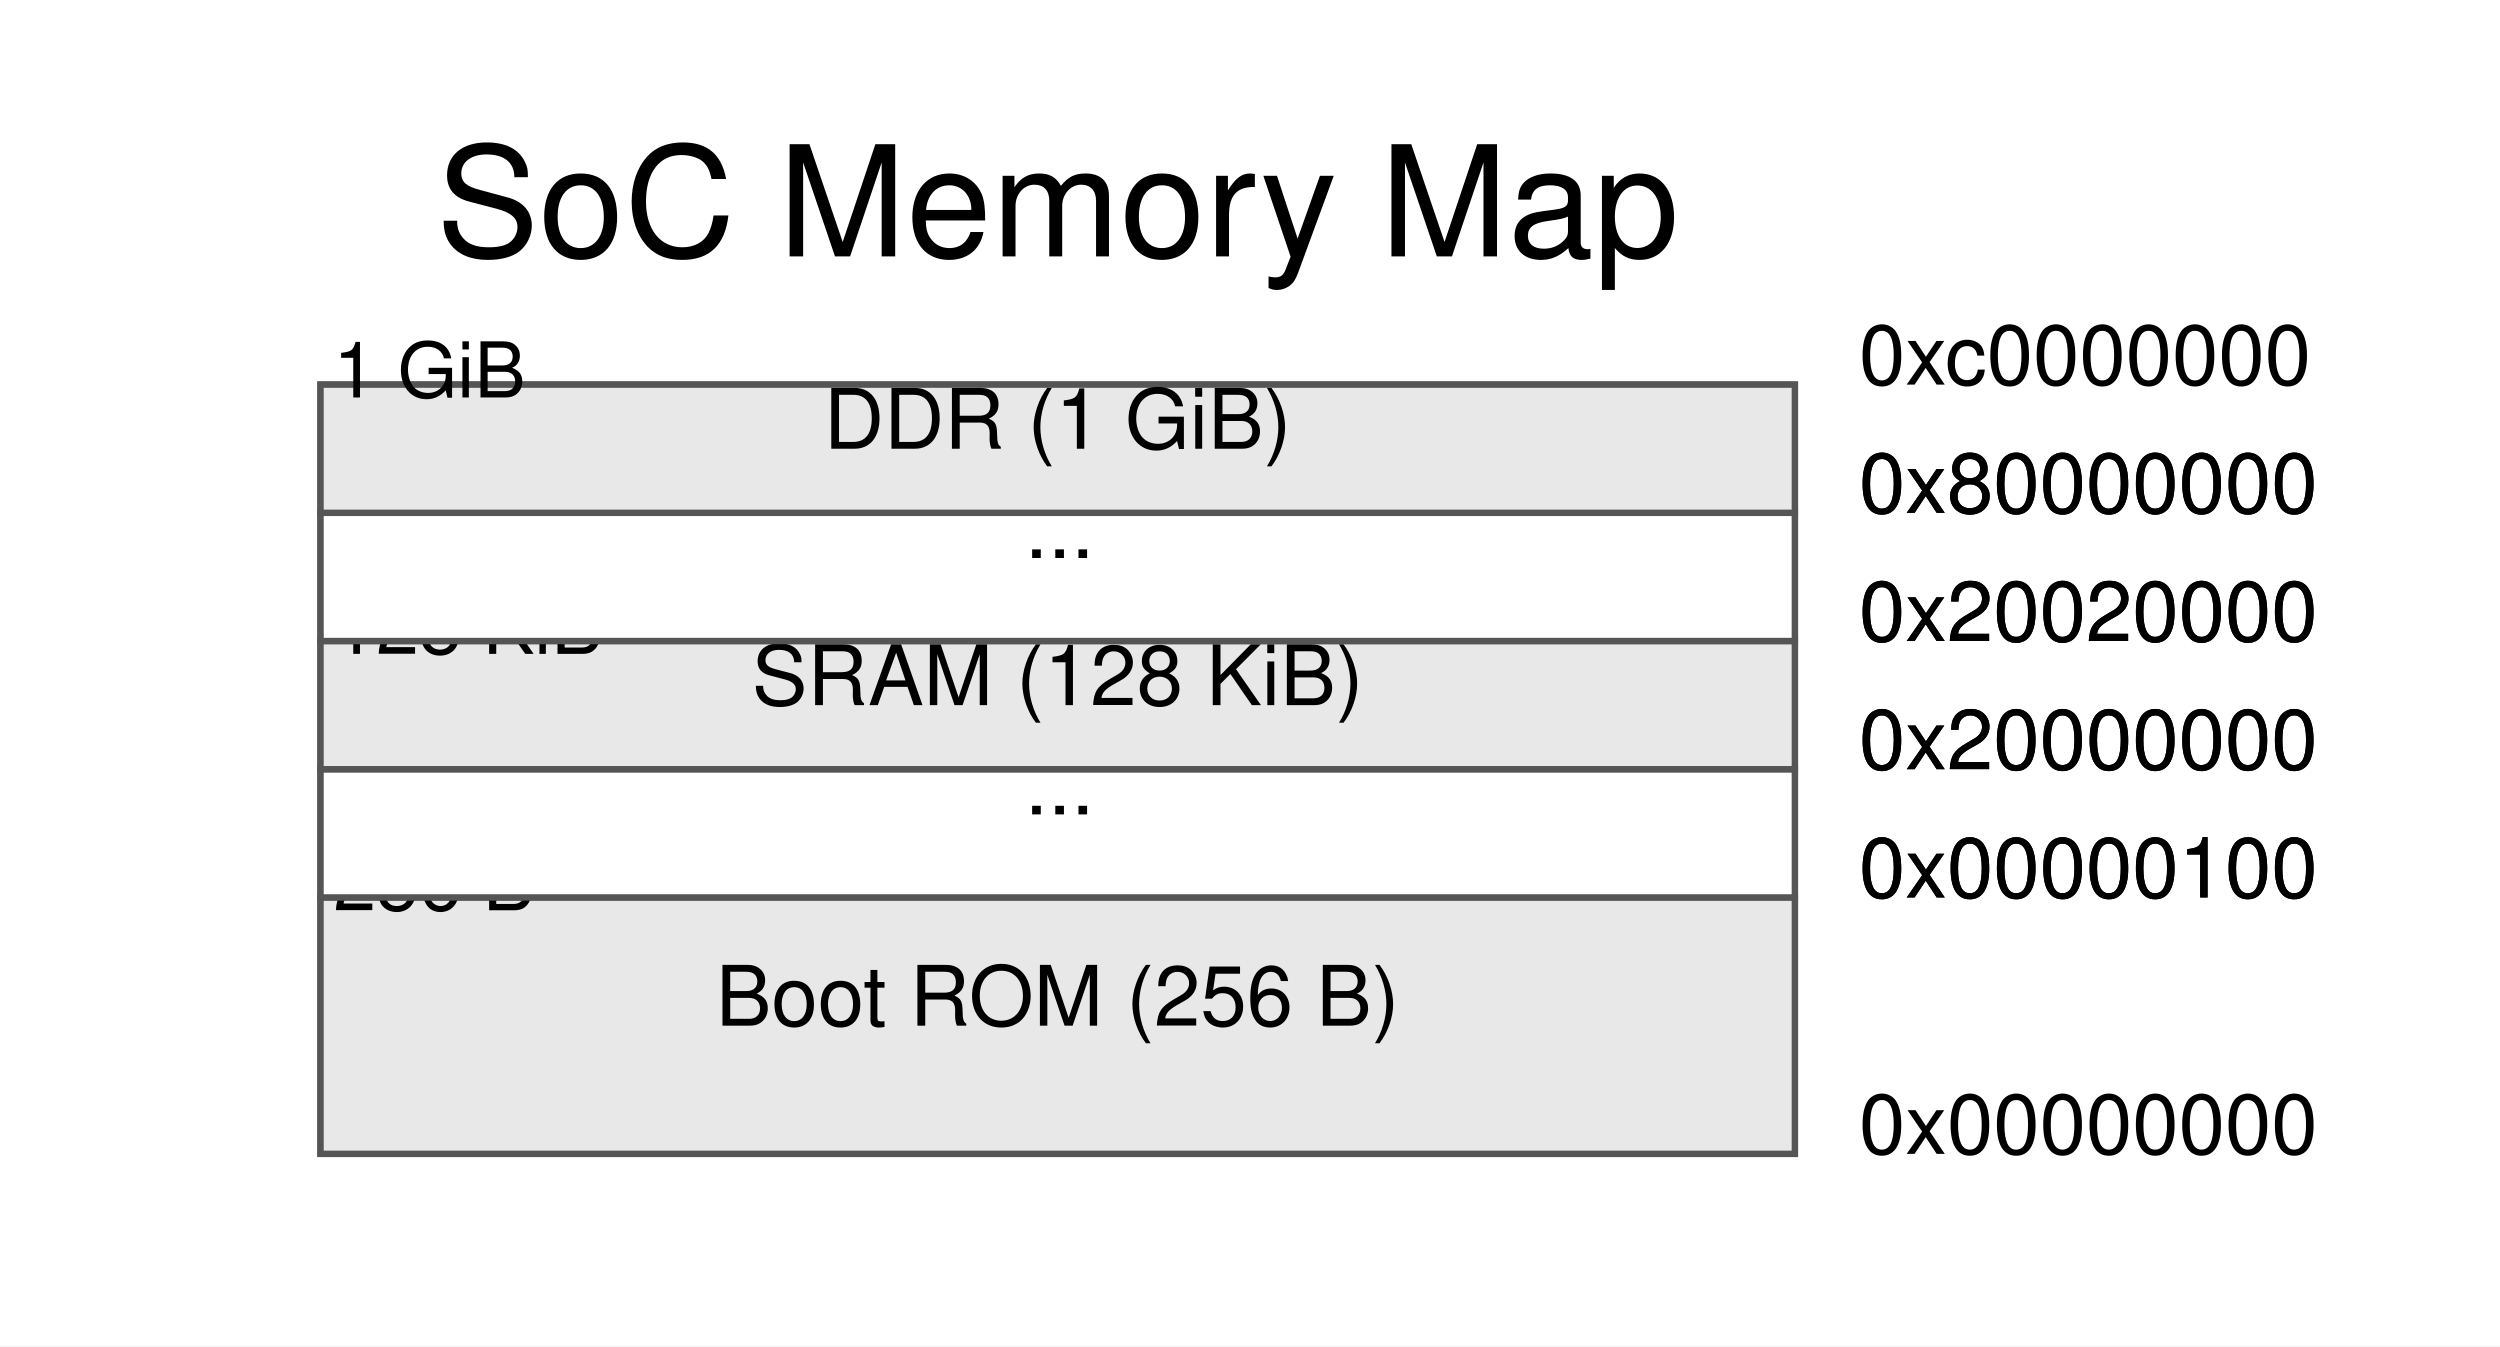
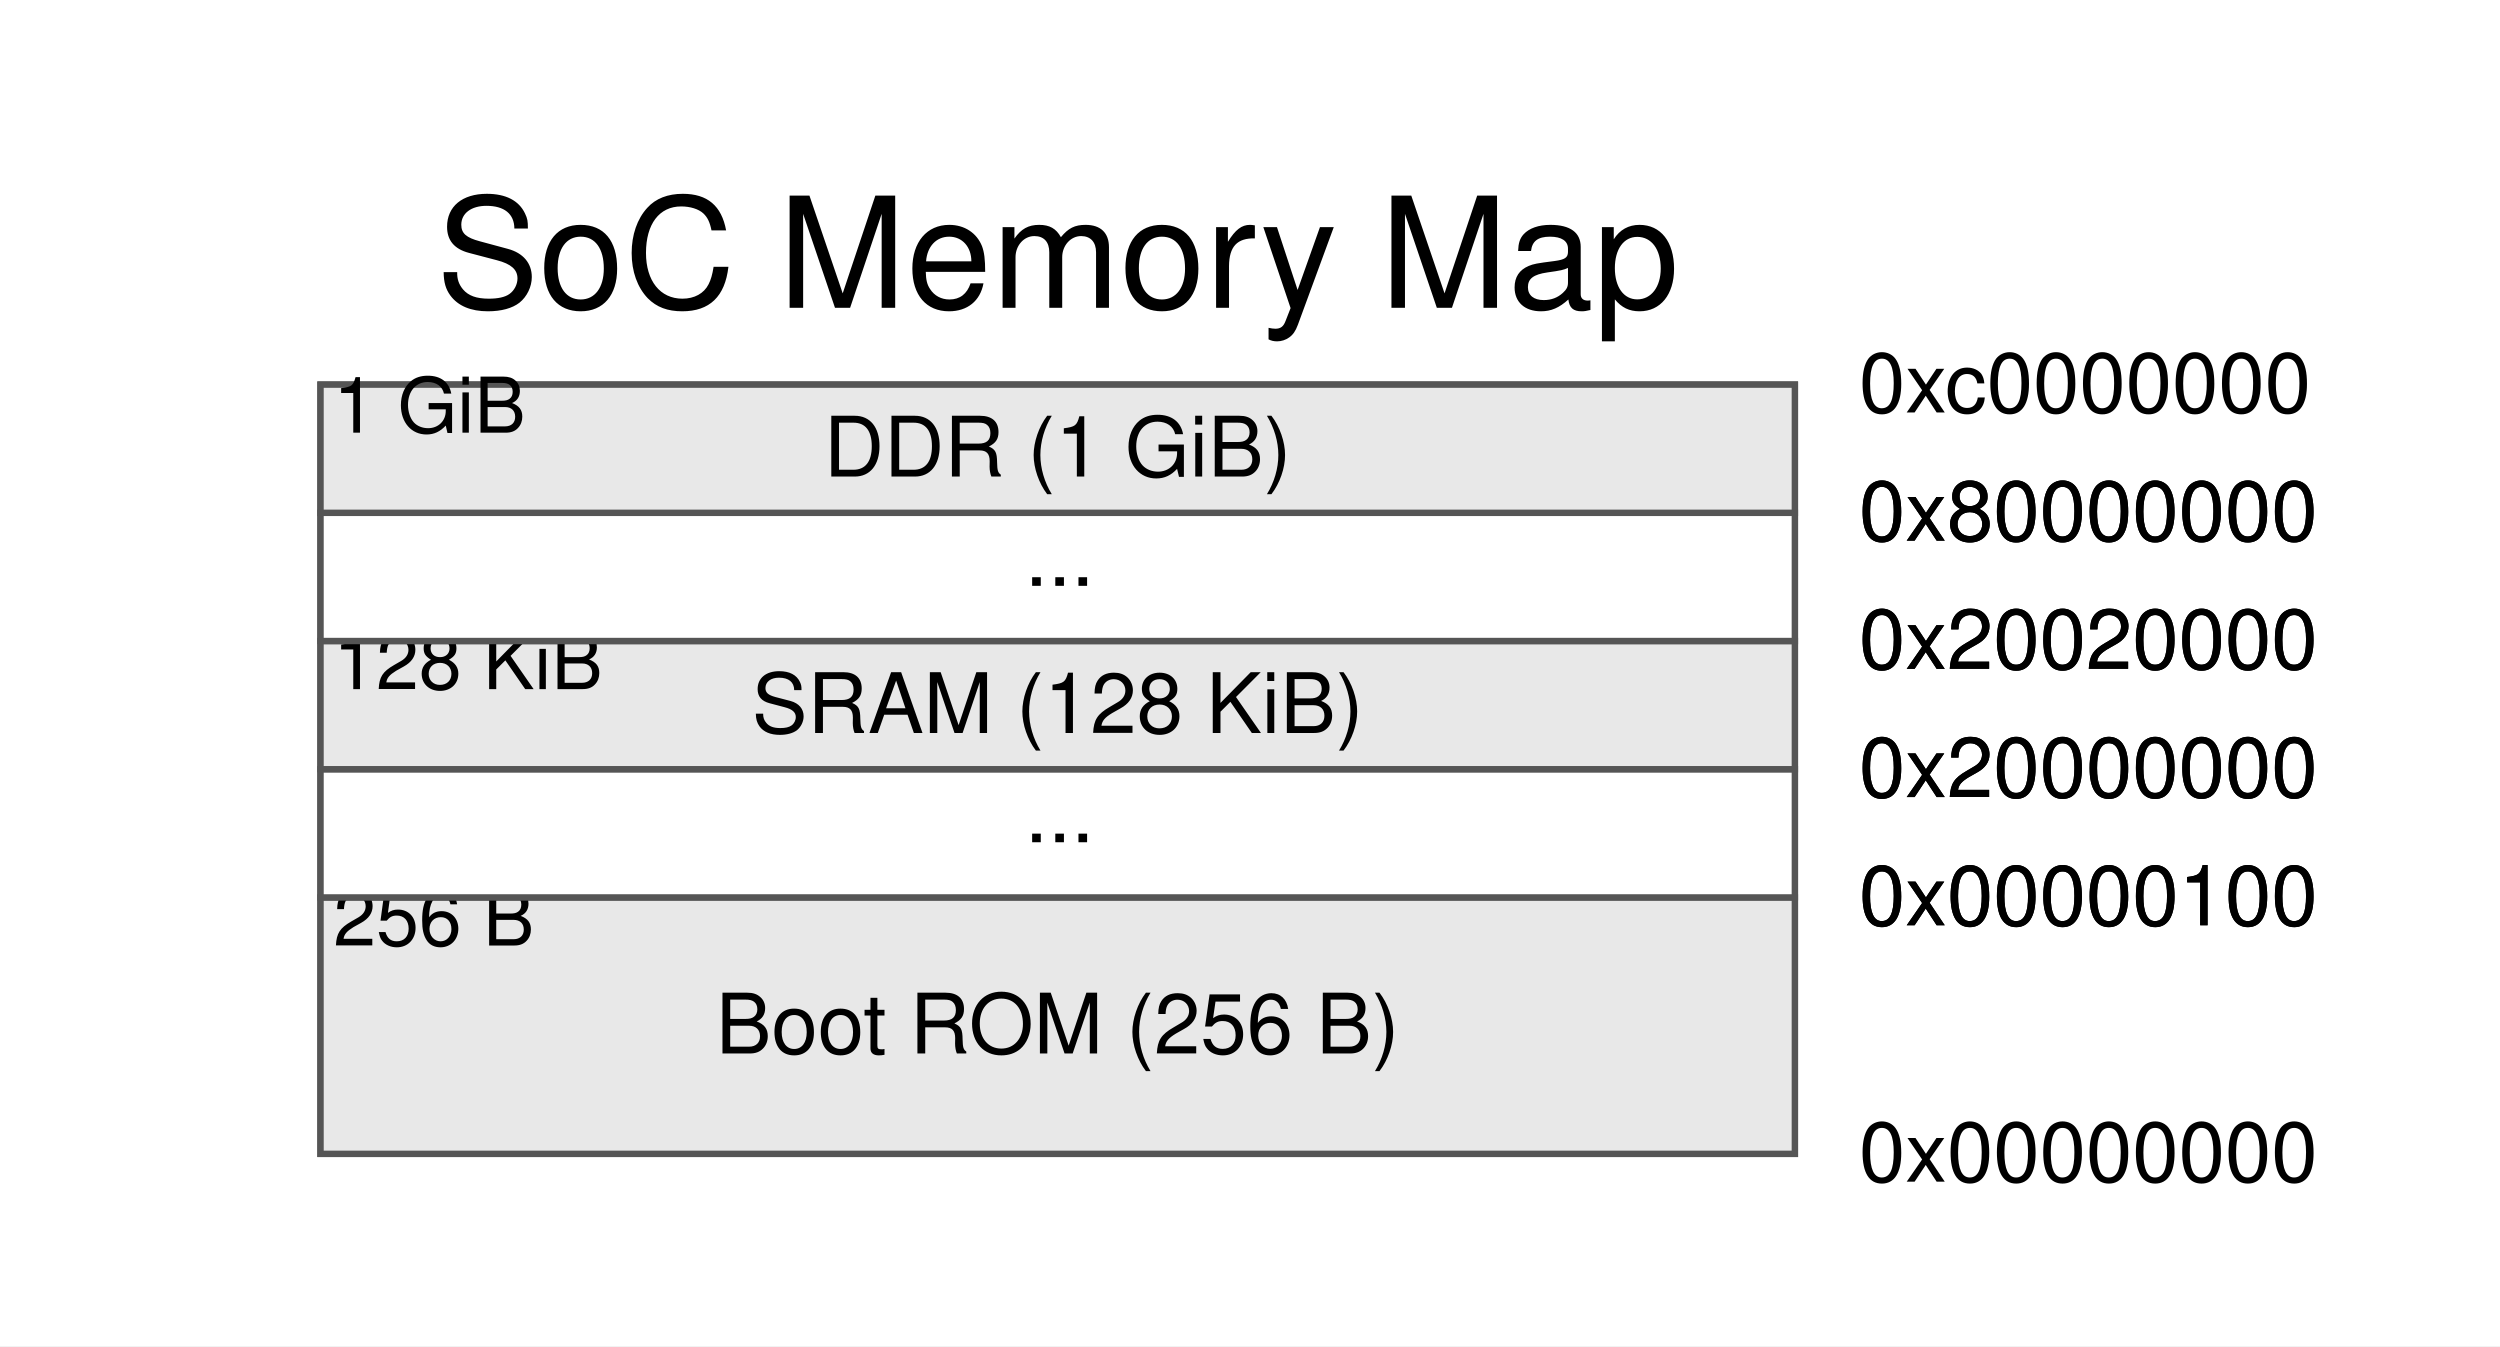
<svg xmlns="http://www.w3.org/2000/svg" width="390" height="210" viewBox="0 0 390 210">
  <rect x="0" y="0" width="390" height="210" fill="#ffffff" />
  <g>
-     <text x="115.0" y="-20" stroke="none" fill="#000000" stroke-width="0" font-size="24px" font-weight="normal" font-family="Helvetica" text-anchor="middle" alignment-baseline="middle" transform="translate(50.0,60.0)">SoC Memory Map</text>
+     <text x="115.0" y="-20" stroke="none" fill="#000000" stroke-width="0" font-size="24px" font-weight="normal" font-family="Helvetica" text-anchor="middle" dominant-baseline="middle" transform="translate(50.0,60.0)">SoC Memory Map</text>
    <g transform="translate(50.0,60.0)">
      <rect x="0" y="0" width="230.0" height="120.0" fill="#ffffff" stroke="#555555" stroke-width="1" />
      <rect x="0" y="80.0" width="230.0" height="40.0" fill="#e8e8e8" stroke="#555555" stroke-width="1" />
-       <text x="115.0" y="100.0" stroke="none" fill="#000000" stroke-width="0" font-size="13" font-weight="normal" font-family="Helvetica" text-anchor="middle" alignment-baseline="middle">Boot ROM (256 B)</text>
-       <text x="240.0" y="120.0" stroke="none" fill="#000000" stroke-width="0" font-size="13" font-weight="normal" font-family="Helvetica" text-anchor="start" alignment-baseline="middle">0x00000000</text>
-       <text x="240.0" y="80.0" stroke="none" fill="#000000" stroke-width="0" font-size="13" font-weight="normal" font-family="Helvetica" text-anchor="start" alignment-baseline="middle">0x00000100</text>
-       <text x="2" y="82.0" stroke="none" fill="#000000" stroke-width="0" font-size="12px" font-weight="normal" font-family="Helvetica" text-anchor="start" alignment-baseline="hanging">256 B</text>
+       <text x="115.0" y="100.0" stroke="none" fill="#000000" stroke-width="0" font-size="13" font-weight="normal" font-family="Helvetica" text-anchor="middle" dominant-baseline="middle">Boot ROM (256 B)</text>
+       <text x="240.0" y="120.0" stroke="none" fill="#000000" stroke-width="0" font-size="13" font-weight="normal" font-family="Helvetica" text-anchor="start" dominant-baseline="middle">0x00000000</text>
+       <text x="240.0" y="80.0" stroke="none" fill="#000000" stroke-width="0" font-size="13" font-weight="normal" font-family="Helvetica" text-anchor="start" dominant-baseline="middle">0x00000100</text>
+       <text x="2" y="82.0" stroke="none" fill="#000000" stroke-width="0" font-size="12px" font-weight="normal" font-family="Helvetica" text-anchor="start" dominant-baseline="hanging">256 B</text>
      <rect x="0" y="60.0" width="230.0" height="20.0" fill="#ffffff" stroke="#555555" stroke-width="1" />
-       <text x="115.0" y="70.0" stroke="none" fill="#000000" stroke-width="0" font-size="13" font-weight="normal" font-family="Helvetica" text-anchor="middle" alignment-baseline="middle">···</text>
-       <text x="240.0" y="80.0" stroke="none" fill="#000000" stroke-width="0" font-size="13" font-weight="normal" font-family="Helvetica" text-anchor="start" alignment-baseline="middle">0x00000100</text>
-       <text x="240.0" y="60.0" stroke="none" fill="#000000" stroke-width="0" font-size="13" font-weight="normal" font-family="Helvetica" text-anchor="start" alignment-baseline="middle">0x20000000</text>
+       <text x="115.0" y="70.0" stroke="none" fill="#000000" stroke-width="0" font-size="13" font-weight="normal" font-family="Helvetica" text-anchor="middle" dominant-baseline="middle">···</text>
+       <text x="240.0" y="80.0" stroke="none" fill="#000000" stroke-width="0" font-size="13" font-weight="normal" font-family="Helvetica" text-anchor="start" dominant-baseline="middle">0x00000100</text>
+       <text x="240.0" y="60.0" stroke="none" fill="#000000" stroke-width="0" font-size="13" font-weight="normal" font-family="Helvetica" text-anchor="start" dominant-baseline="middle">0x20000000</text>
      <rect x="0" y="40.0" width="230.0" height="20.0" fill="#e8e8e8" stroke="#555555" stroke-width="1" />
-       <text x="115.0" y="50.0" stroke="none" fill="#000000" stroke-width="0" font-size="13" font-weight="normal" font-family="Helvetica" text-anchor="middle" alignment-baseline="middle">SRAM (128 KiB)</text>
-       <text x="240.0" y="60.0" stroke="none" fill="#000000" stroke-width="0" font-size="13" font-weight="normal" font-family="Helvetica" text-anchor="start" alignment-baseline="middle">0x20000000</text>
-       <text x="240.0" y="40.0" stroke="none" fill="#000000" stroke-width="0" font-size="13" font-weight="normal" font-family="Helvetica" text-anchor="start" alignment-baseline="middle">0x20020000</text>
-       <text x="2" y="42.0" stroke="none" fill="#000000" stroke-width="0" font-size="12px" font-weight="normal" font-family="Helvetica" text-anchor="start" alignment-baseline="hanging">128 KiB</text>
+       <text x="115.0" y="50.0" stroke="none" fill="#000000" stroke-width="0" font-size="13" font-weight="normal" font-family="Helvetica" text-anchor="middle" dominant-baseline="middle">SRAM (128 KiB)</text>
+       <text x="240.0" y="60.0" stroke="none" fill="#000000" stroke-width="0" font-size="13" font-weight="normal" font-family="Helvetica" text-anchor="start" dominant-baseline="middle">0x20000000</text>
+       <text x="240.0" y="40.0" stroke="none" fill="#000000" stroke-width="0" font-size="13" font-weight="normal" font-family="Helvetica" text-anchor="start" dominant-baseline="middle">0x20020000</text>
+       <text x="2" y="42.0" stroke="none" fill="#000000" stroke-width="0" font-size="12px" font-weight="normal" font-family="Helvetica" text-anchor="start" dominant-baseline="hanging">128 KiB</text>
      <rect x="0" y="20.0" width="230.0" height="20.0" fill="#ffffff" stroke="#555555" stroke-width="1" />
-       <text x="115.0" y="30.0" stroke="none" fill="#000000" stroke-width="0" font-size="13" font-weight="normal" font-family="Helvetica" text-anchor="middle" alignment-baseline="middle">···</text>
-       <text x="240.0" y="40.0" stroke="none" fill="#000000" stroke-width="0" font-size="13" font-weight="normal" font-family="Helvetica" text-anchor="start" alignment-baseline="middle">0x20020000</text>
-       <text x="240.0" y="20.0" stroke="none" fill="#000000" stroke-width="0" font-size="13" font-weight="normal" font-family="Helvetica" text-anchor="start" alignment-baseline="middle">0x80000000</text>
+       <text x="115.0" y="30.0" stroke="none" fill="#000000" stroke-width="0" font-size="13" font-weight="normal" font-family="Helvetica" text-anchor="middle" dominant-baseline="middle">···</text>
+       <text x="240.0" y="40.0" stroke="none" fill="#000000" stroke-width="0" font-size="13" font-weight="normal" font-family="Helvetica" text-anchor="start" dominant-baseline="middle">0x20020000</text>
+       <text x="240.0" y="20.0" stroke="none" fill="#000000" stroke-width="0" font-size="13" font-weight="normal" font-family="Helvetica" text-anchor="start" dominant-baseline="middle">0x80000000</text>
      <rect x="0" y="0.0" width="230.0" height="20.0" fill="#e8e8e8" stroke="#555555" stroke-width="1" />
-       <text x="115.0" y="10.0" stroke="none" fill="#000000" stroke-width="0" font-size="13" font-weight="normal" font-family="Helvetica" text-anchor="middle" alignment-baseline="middle">DDR (1 GiB)</text>
-       <text x="240.0" y="20.0" stroke="none" fill="#000000" stroke-width="0" font-size="13" font-weight="normal" font-family="Helvetica" text-anchor="start" alignment-baseline="middle">0x80000000</text>
-       <text x="240.0" y="0.0" stroke="none" fill="#000000" stroke-width="0" font-size="13" font-weight="normal" font-family="Helvetica" text-anchor="start" alignment-baseline="middle">0xc0000000</text>
-       <text x="2" y="2.0" stroke="none" fill="#000000" stroke-width="0" font-size="12px" font-weight="normal" font-family="Helvetica" text-anchor="start" alignment-baseline="hanging">1 GiB</text>
+       <text x="115.0" y="10.0" stroke="none" fill="#000000" stroke-width="0" font-size="13" font-weight="normal" font-family="Helvetica" text-anchor="middle" dominant-baseline="middle">DDR (1 GiB)</text>
+       <text x="240.0" y="20.0" stroke="none" fill="#000000" stroke-width="0" font-size="13" font-weight="normal" font-family="Helvetica" text-anchor="start" dominant-baseline="middle">0x80000000</text>
+       <text x="240.0" y="0.0" stroke="none" fill="#000000" stroke-width="0" font-size="13" font-weight="normal" font-family="Helvetica" text-anchor="start" dominant-baseline="middle">0xc0000000</text>
+       <text x="2" y="2.0" stroke="none" fill="#000000" stroke-width="0" font-size="12px" font-weight="normal" font-family="Helvetica" text-anchor="start" dominant-baseline="hanging">1 GiB</text>
    </g>
  </g>
  <g>
    <g transform="translate(50.0,60.0)" />
  </g>
  <g>
    <g transform="translate(50.0,60.0)">
      <g />
      <g />
      <g />
      <g />
      <g />
    </g>
  </g>
</svg>
